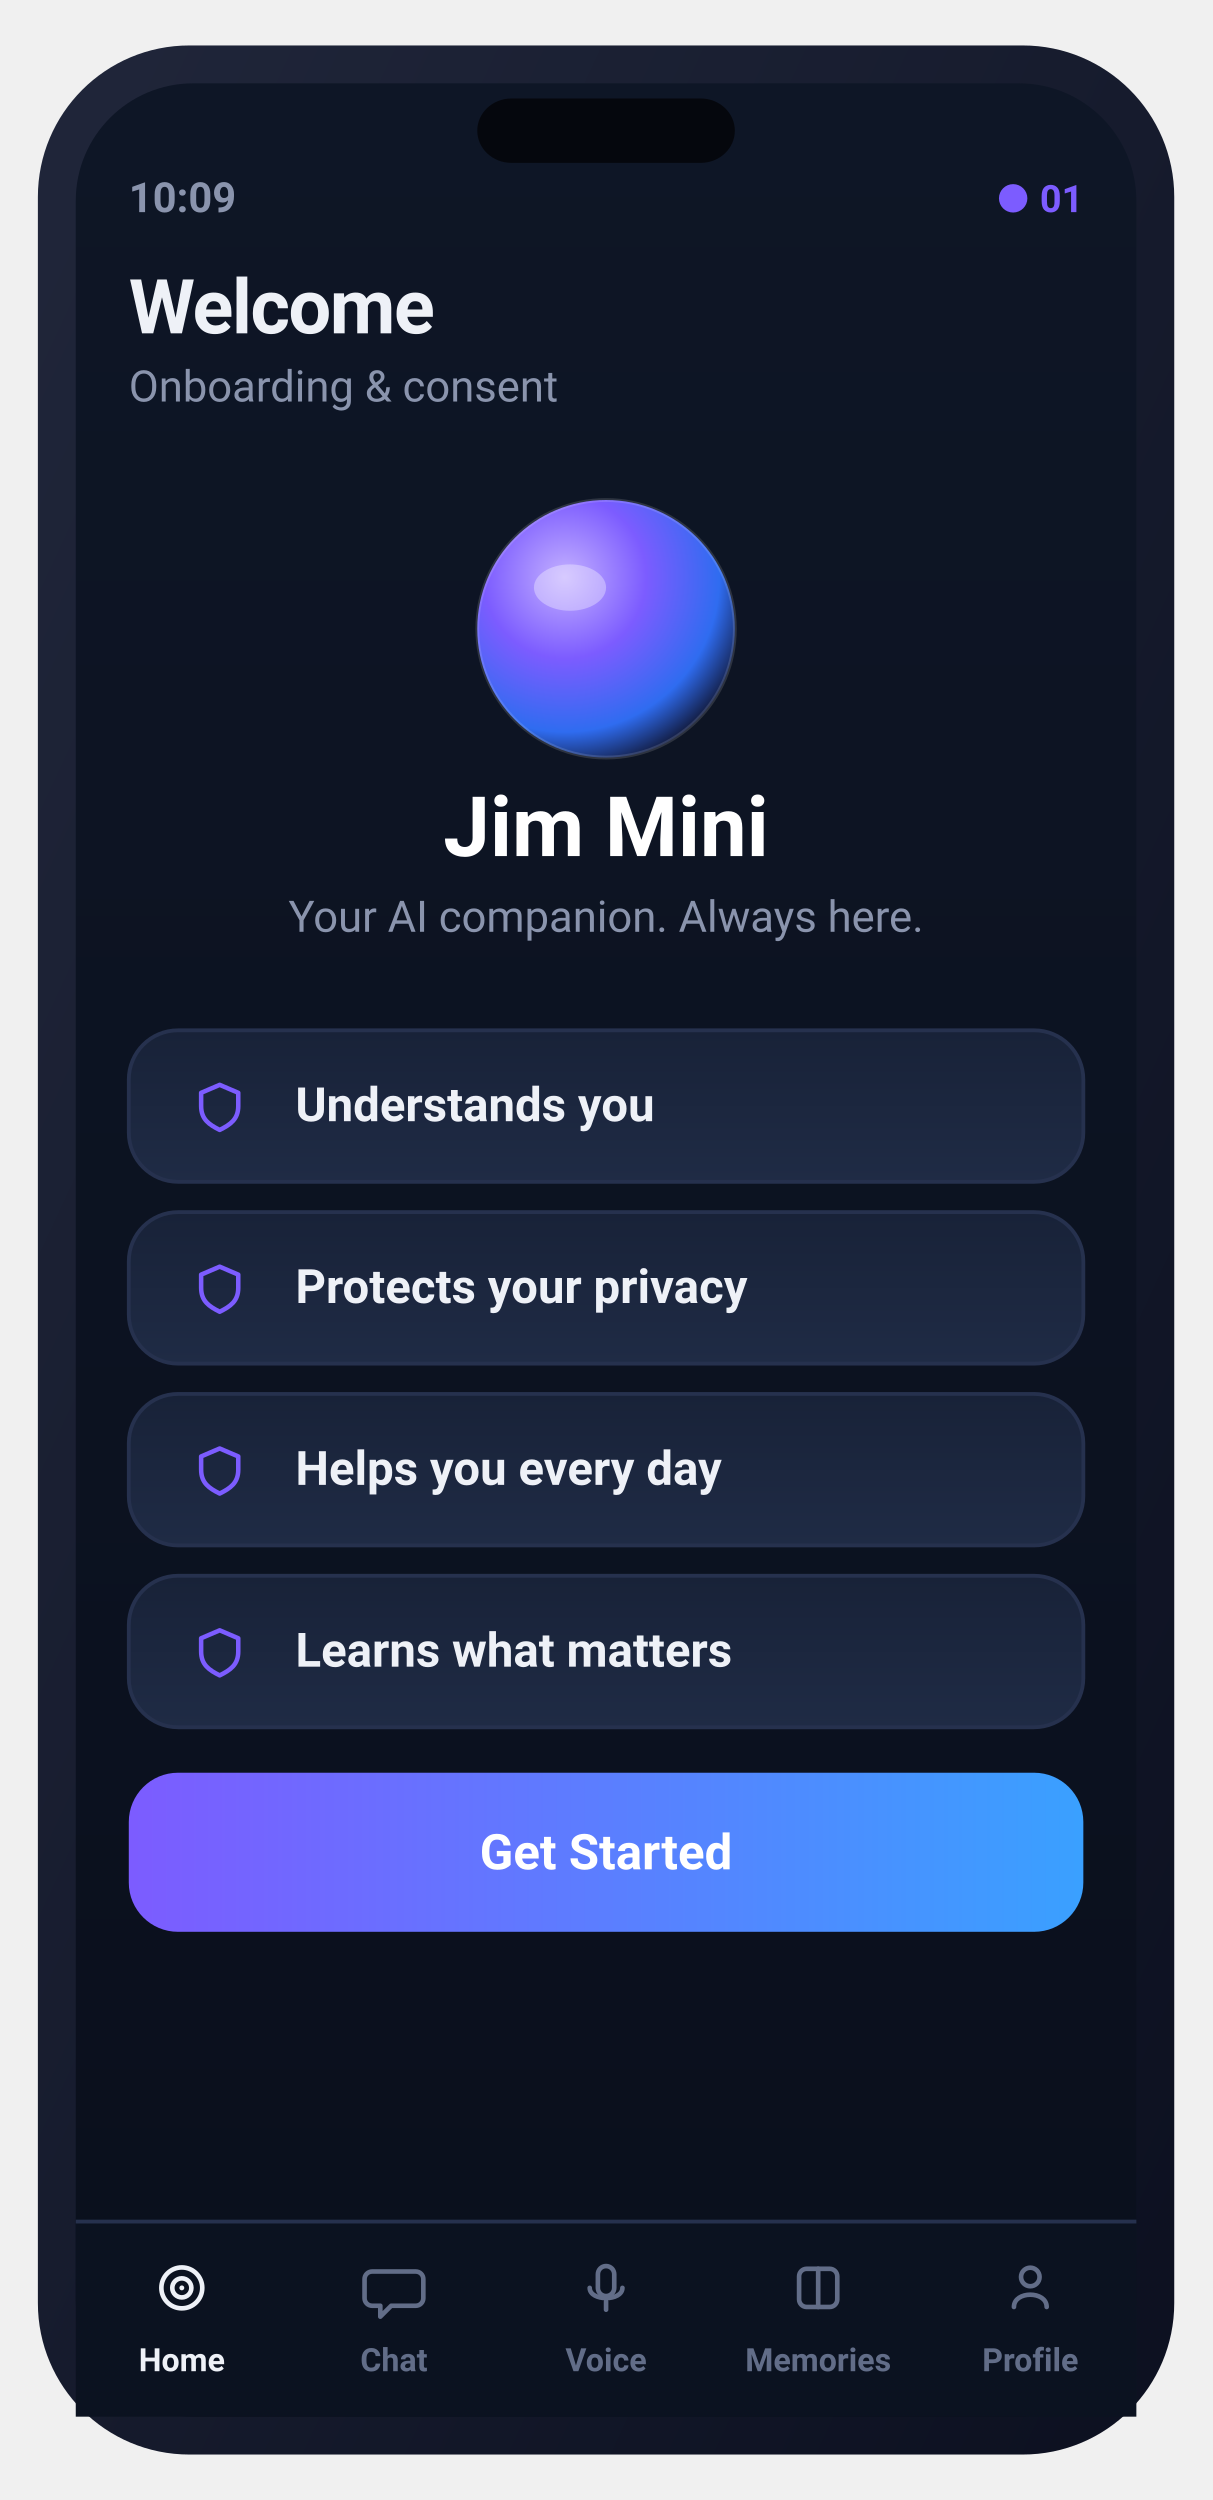
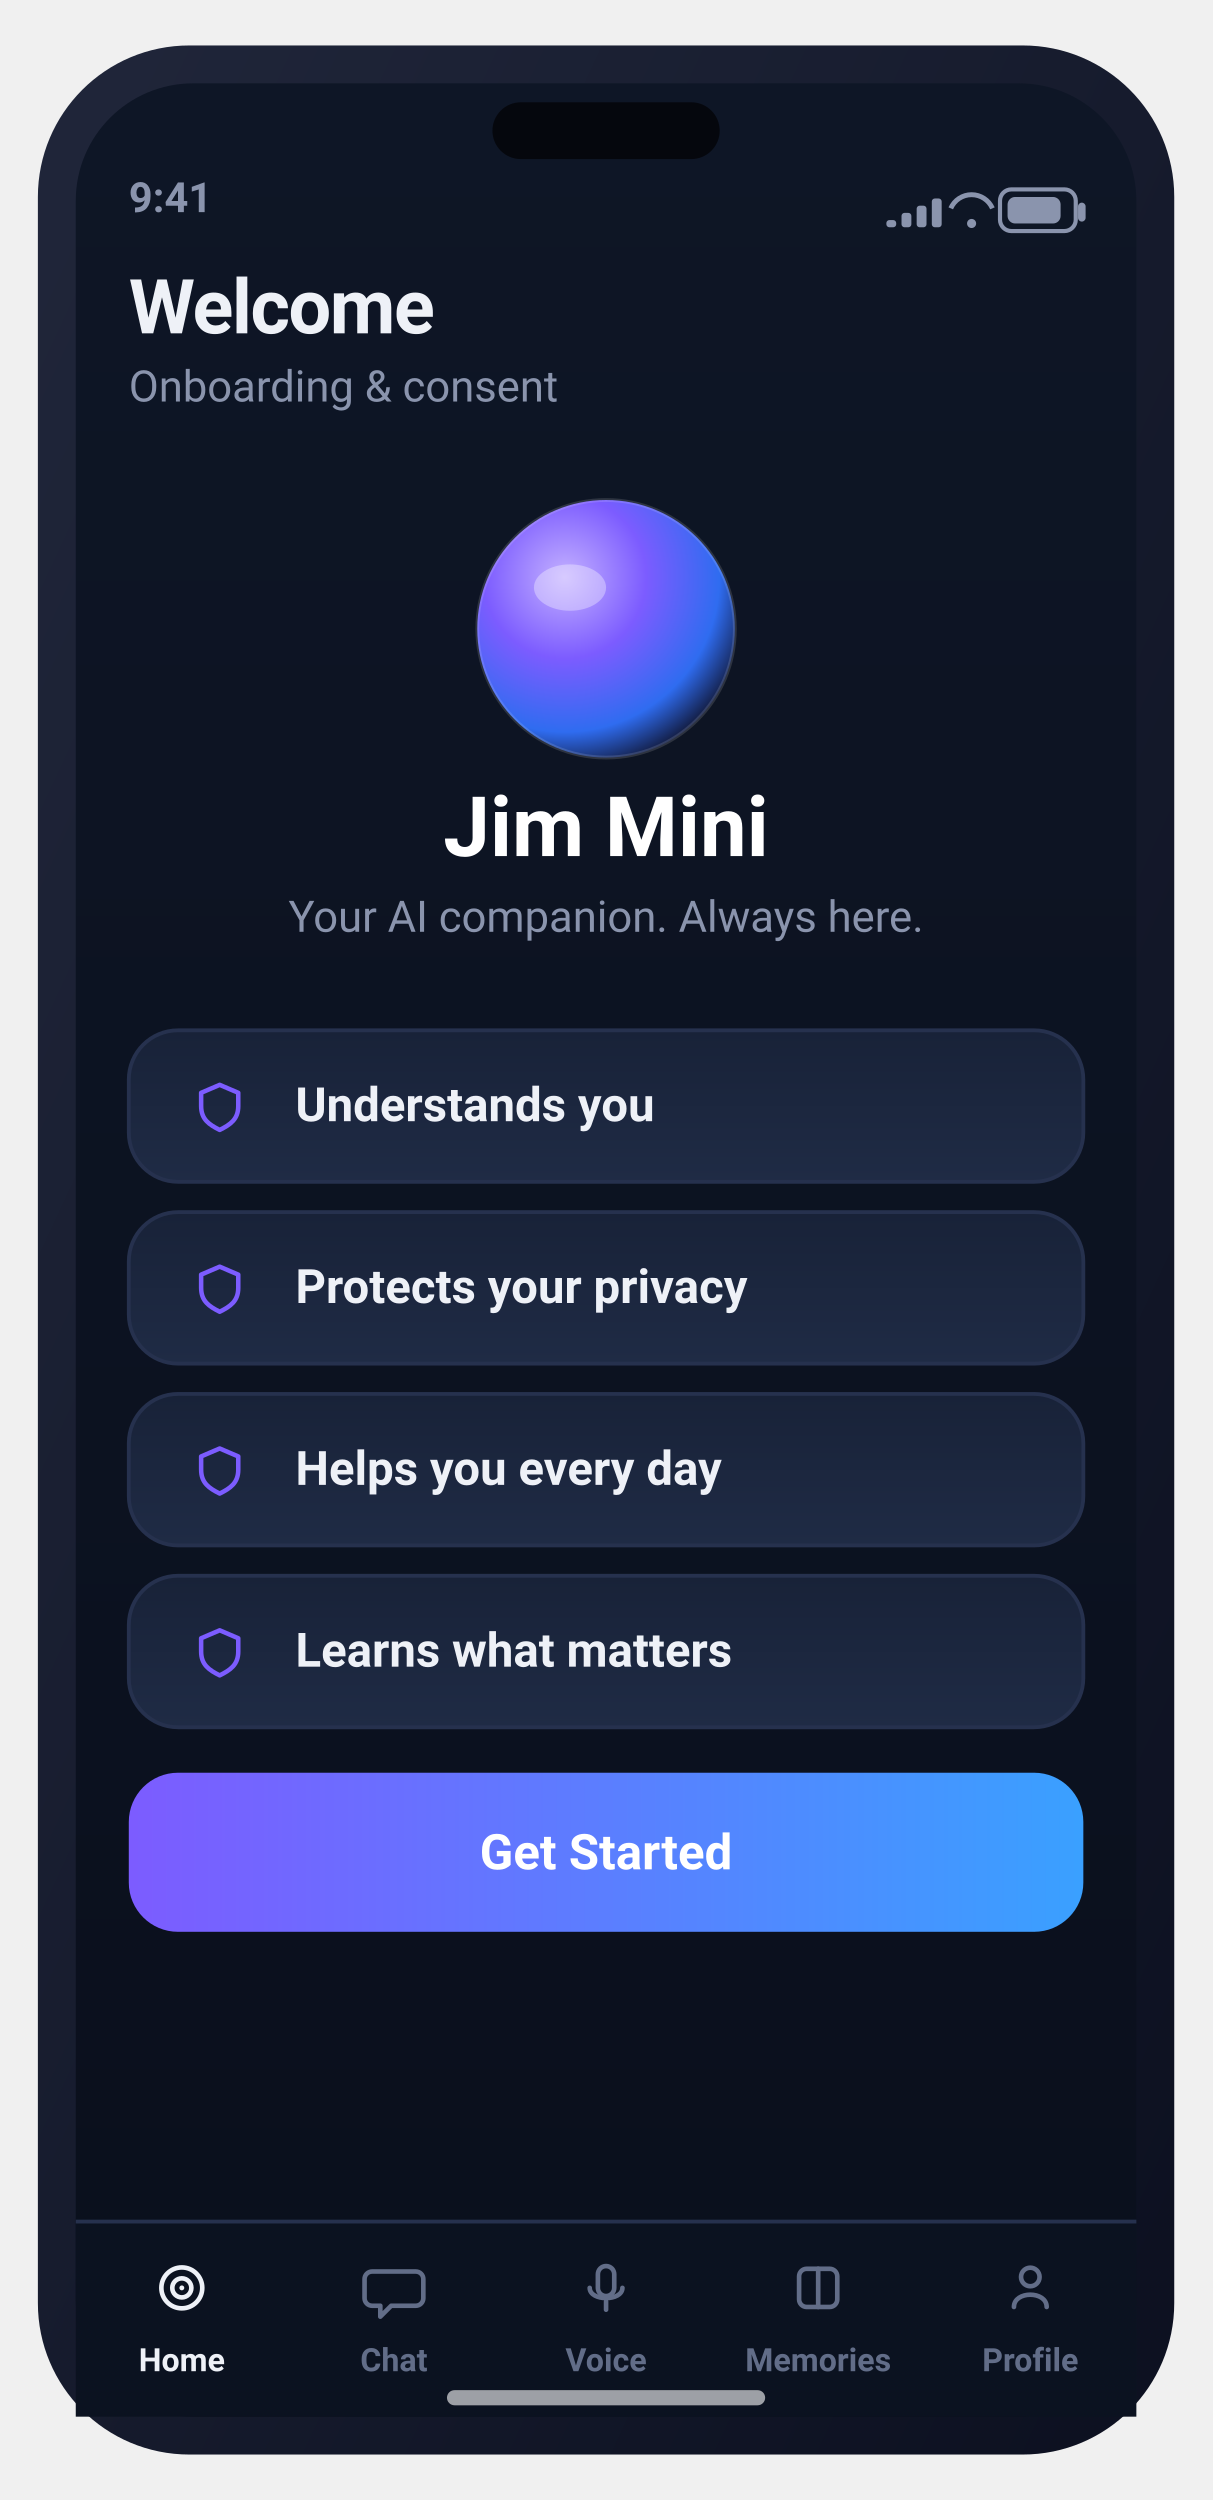
<svg xmlns="http://www.w3.org/2000/svg" width="320" height="660" viewBox="0 0 320 660" role="img" aria-label="Welcome screen">
  <defs>
    <linearGradient id="gScr" x1="0" y1="0" x2="0" y2="1">
      <stop offset="0" stop-color="#0e1626" />
      <stop offset="1" stop-color="#0a0f1c" />
    </linearGradient>
    <linearGradient id="gFrame" x1="0" y1="0" x2="1" y2="1">
      <stop offset="0" stop-color="#20263a" />
      <stop offset="1" stop-color="#0c1020" />
    </linearGradient>
    <linearGradient id="gCard" x1="0" y1="0" x2="0" y2="1">
      <stop offset="0" stop-color="#182238" />
      <stop offset="1" stop-color="#1f2b45" />
    </linearGradient>
    <linearGradient id="gBrand" x1="0" y1="0" x2="1" y2="0">
      <stop offset="0" stop-color="#7c5cff" />
      <stop offset="1" stop-color="#3aa0ff" />
    </linearGradient>
    <linearGradient id="gEmer" x1="0" y1="0" x2="0" y2="1">
      <stop offset="0" stop-color="#ff5b52" />
      <stop offset="1" stop-color="#ff3b30" />
    </linearGradient>
    <linearGradient id="mV" x1="0" y1="0" x2="1" y2="0">
      <stop offset="0" stop-color="#7c5cff" />
      <stop offset="1" stop-color="#3aa0ff" />
    </linearGradient>
    <linearGradient id="mO" x1="0" y1="0" x2="1" y2="0">
      <stop offset="0" stop-color="#f7b731" />
      <stop offset="1" stop-color="#ff7a45" />
    </linearGradient>
    <linearGradient id="mG" x1="0" y1="0" x2="1" y2="0">
      <stop offset="0" stop-color="#2fd27a" />
      <stop offset="1" stop-color="#43e08a" />
    </linearGradient>
    <radialGradient id="orb" cx="34%" cy="30%" r="75%">
      <stop offset="0" stop-color="#c3b0ff" />
      <stop offset="42%" stop-color="#7c5cff" />
      <stop offset="80%" stop-color="#2f6cf0" />
      <stop offset="100%" stop-color="#14204a" />
    </radialGradient>
  </defs>
  <rect x="10.0" y="12.0" width="300.0" height="636.0" rx="40" fill="url(#gFrame)" />
  <rect x="20.0" y="22.0" width="280.0" height="616.0" rx="31" fill="url(#gScr)" />
-   <rect x="126.0" y="26.0" width="68.0" height="17.0" rx="9" fill="#05070d" />
-   <text x="34.0" y="56.0" font-family="-apple-system,BlinkMacSystemFont,'SF Pro Text','Segoe UI',Roboto,system-ui,sans-serif" font-size="11" font-weight="600" fill="#8a94ad" text-anchor="start">10:09</text>
-   <text x="286.0" y="56.0" font-family="-apple-system,BlinkMacSystemFont,'SF Pro Text','Segoe UI',Roboto,system-ui,sans-serif" font-size="10" font-weight="700" fill="#7c5cff" text-anchor="end">● 01</text>
+   <rect x="130.0" y="27.0" width="60.0" height="15.0" rx="7.5" fill="#05070d" />
+   <text x="34.0" y="56.0" font-family="-apple-system,BlinkMacSystemFont,'SF Pro Text','Segoe UI',Roboto,system-ui,sans-serif" font-size="11" font-weight="600" fill="#8a94ad" text-anchor="start">9:41</text>
+   <rect x="264.0" y="50.0" width="20.0" height="11.0" rx="3" fill="none" stroke="#8a94ad" stroke-width="1.1" />
+   <rect x="266.0" y="52.0" width="14.0" height="7.0" rx="2" fill="#8a94ad" />
+   <rect x="284.6" y="53.5" width="2.0" height="5.0" rx="1" fill="#8a94ad" />
+   <path d="M251 55 a6 6 0 0 1 11 0" fill="none" stroke="#8a94ad" stroke-width="1.3" />
+   <circle cx="256.5" cy="59" r="1.2" fill="#8a94ad" />
+   <rect x="234.0" y="58.1" width="2.6" height="1.9" rx="0.8" fill="#8a94ad" />
+   <rect x="238.0" y="56.2" width="2.6" height="3.8" rx="0.8" fill="#8a94ad" />
+   <rect x="242.0" y="54.3" width="2.6" height="5.7" rx="0.8" fill="#8a94ad" />
+   <rect x="246.0" y="52.4" width="2.6" height="7.6" rx="0.8" fill="#8a94ad" />
  <text x="34.0" y="88.0" font-family="-apple-system,BlinkMacSystemFont,'SF Pro Text','Segoe UI',Roboto,system-ui,sans-serif" font-size="20" font-weight="700" fill="#eef1f7" text-anchor="start" letter-spacing="-0.4">Welcome</text>
  <text x="34.0" y="106.0" font-family="-apple-system,BlinkMacSystemFont,'SF Pro Text','Segoe UI',Roboto,system-ui,sans-serif" font-size="11.5" font-weight="400" fill="#8a94ad" text-anchor="start">Onboarding &amp; consent</text>
  <circle cx="160.0" cy="166" r="34" fill="url(#orb)" />
  <circle cx="160.0" cy="166" r="34" fill="none" stroke="#ffffff22" stroke-width="1" />
  <ellipse cx="150.48" cy="155.12" rx="9.52" ry="6.12" fill="#ffffff55" />
  <text x="160.0" y="226.0" font-family="-apple-system,BlinkMacSystemFont,'SF Pro Text','Segoe UI',Roboto,system-ui,sans-serif" font-size="22" font-weight="750" fill="#fff" text-anchor="middle">Jim Mini</text>
  <text x="160.0" y="246.0" font-family="-apple-system,BlinkMacSystemFont,'SF Pro Text','Segoe UI',Roboto,system-ui,sans-serif" font-size="11.5" font-weight="400" fill="#8a94ad" text-anchor="middle">Your AI companion. Always here.</text>
  <rect x="34.0" y="272.0" width="252.0" height="40.0" rx="13" fill="url(#gCard)" stroke="#26314e" stroke-width="1" />
  <path d="M58 286.4 l4.9 2.1 v3.5 c0 3.5 -2.1 4.9 -4.9 6.3 c-2.8 -1.4 -4.9 -2.8 -4.9 -6.3 v-3.5 Z" fill="none" stroke="#7c5cff" stroke-width="1.19" stroke-linecap="round" stroke-linejoin="round" />
  <text x="78.0" y="296.0" font-family="-apple-system,BlinkMacSystemFont,'SF Pro Text','Segoe UI',Roboto,system-ui,sans-serif" font-size="12.5" font-weight="600" fill="#eef1f7" text-anchor="start">Understands you</text>
  <rect x="34.0" y="320.0" width="252.0" height="40.0" rx="13" fill="url(#gCard)" stroke="#26314e" stroke-width="1" />
  <path d="M58 334.4 l4.9 2.1 v3.5 c0 3.5 -2.1 4.9 -4.9 6.3 c-2.8 -1.4 -4.9 -2.8 -4.9 -6.3 v-3.5 Z" fill="none" stroke="#7c5cff" stroke-width="1.19" stroke-linecap="round" stroke-linejoin="round" />
  <text x="78.0" y="344.0" font-family="-apple-system,BlinkMacSystemFont,'SF Pro Text','Segoe UI',Roboto,system-ui,sans-serif" font-size="12.5" font-weight="600" fill="#eef1f7" text-anchor="start">Protects your privacy</text>
  <rect x="34.0" y="368.0" width="252.0" height="40.0" rx="13" fill="url(#gCard)" stroke="#26314e" stroke-width="1" />
  <path d="M58 382.4 l4.9 2.1 v3.5 c0 3.5 -2.1 4.9 -4.9 6.3 c-2.8 -1.4 -4.9 -2.8 -4.9 -6.3 v-3.5 Z" fill="none" stroke="#7c5cff" stroke-width="1.19" stroke-linecap="round" stroke-linejoin="round" />
  <text x="78.0" y="392.0" font-family="-apple-system,BlinkMacSystemFont,'SF Pro Text','Segoe UI',Roboto,system-ui,sans-serif" font-size="12.5" font-weight="600" fill="#eef1f7" text-anchor="start">Helps you every day</text>
  <rect x="34.0" y="416.0" width="252.0" height="40.0" rx="13" fill="url(#gCard)" stroke="#26314e" stroke-width="1" />
  <path d="M58 430.4 l4.9 2.1 v3.5 c0 3.5 -2.1 4.9 -4.9 6.3 c-2.8 -1.4 -4.9 -2.8 -4.9 -6.3 v-3.5 Z" fill="none" stroke="#7c5cff" stroke-width="1.19" stroke-linecap="round" stroke-linejoin="round" />
  <text x="78.0" y="440.0" font-family="-apple-system,BlinkMacSystemFont,'SF Pro Text','Segoe UI',Roboto,system-ui,sans-serif" font-size="12.5" font-weight="600" fill="#eef1f7" text-anchor="start">Learns what matters</text>
  <rect x="34.0" y="468.0" width="252.0" height="42.0" rx="13" fill="url(#gBrand)" />
  <text x="160.0" y="493.5" font-family="-apple-system,BlinkMacSystemFont,'SF Pro Text','Segoe UI',Roboto,system-ui,sans-serif" font-size="13" font-weight="700" fill="#fff" text-anchor="middle">Get Started</text>
  <rect x="20.0" y="586.0" width="280.0" height="52.0" rx="0" fill="#0b1220" />
  <rect x="20" y="586" width="280" height="1" fill="#26314e" />
  <circle cx="48.0" cy="604" r="5.4" fill="none" stroke="#eef1f7" stroke-width="1.22" stroke-linecap="round" stroke-linejoin="round" />
  <circle cx="48.0" cy="604" r="2.52" fill="none" stroke="#eef1f7" stroke-width="1.22" stroke-linecap="round" stroke-linejoin="round" />
  <circle cx="48.0" cy="604" r="0.648" fill="#eef1f7" />
  <text x="48.0" y="626.0" font-family="-apple-system,BlinkMacSystemFont,'SF Pro Text','Segoe UI',Roboto,system-ui,sans-serif" font-size="8.5" font-weight="600" fill="#eef1f7" text-anchor="middle">Home</text>
  <path d="M98.24 599.68 h11.52 a2 2 0 0 1 2 2 v5.04 a2 2 0 0 1 -2 2 h-6.48 l-2.88 2.88 v-2.88 h-2.16 a2 2 0 0 1 -2 -2 v-5.04 a2 2 0 0 1 2 -2 Z" fill="none" stroke="#626d88" stroke-width="1.22" stroke-linecap="round" stroke-linejoin="round" />
  <text x="104.0" y="626.0" font-family="-apple-system,BlinkMacSystemFont,'SF Pro Text','Segoe UI',Roboto,system-ui,sans-serif" font-size="8.5" font-weight="600" fill="#626d88" text-anchor="middle">Chat</text>
  <rect x="157.84" y="598.24" width="4.32" height="7.92" rx="2.16" fill="none" stroke="#626d88" stroke-width="1.22" stroke-linecap="round" stroke-linejoin="round" />
  <path d="M155.68 604 c0 3.6 8.64 3.6 8.64 0 M160.0 607.6 v2.16" fill="none" stroke="#626d88" stroke-width="1.22" stroke-linecap="round" stroke-linejoin="round" />
  <text x="160.0" y="626.0" font-family="-apple-system,BlinkMacSystemFont,'SF Pro Text','Segoe UI',Roboto,system-ui,sans-serif" font-size="8.5" font-weight="600" fill="#626d88" text-anchor="middle">Voice</text>
  <rect x="210.96" y="598.96" width="10.08" height="10.08" rx="2" fill="none" stroke="#626d88" stroke-width="1.22" stroke-linecap="round" stroke-linejoin="round" />
  <path d="M216.0 598.96 v10.08" fill="none" stroke="#626d88" stroke-width="1.22" stroke-linecap="round" stroke-linejoin="round" />
  <text x="216.0" y="626.0" font-family="-apple-system,BlinkMacSystemFont,'SF Pro Text','Segoe UI',Roboto,system-ui,sans-serif" font-size="8.5" font-weight="600" fill="#626d88" text-anchor="middle">Memories</text>
  <circle cx="272.0" cy="601.12" r="2.448" fill="none" stroke="#626d88" stroke-width="1.22" stroke-linecap="round" stroke-linejoin="round" />
  <path d="M267.68 609.04 c0 -4.32 8.64 -4.32 8.64 0" fill="none" stroke="#626d88" stroke-width="1.22" stroke-linecap="round" stroke-linejoin="round" />
  <text x="272.0" y="626.0" font-family="-apple-system,BlinkMacSystemFont,'SF Pro Text','Segoe UI',Roboto,system-ui,sans-serif" font-size="8.5" font-weight="600" fill="#626d88" text-anchor="middle">Profile</text>
+   <rect x="118.0" y="631.0" width="84.0" height="4.0" rx="2" fill="rgba(255,255,255,0.6)" />
</svg>
